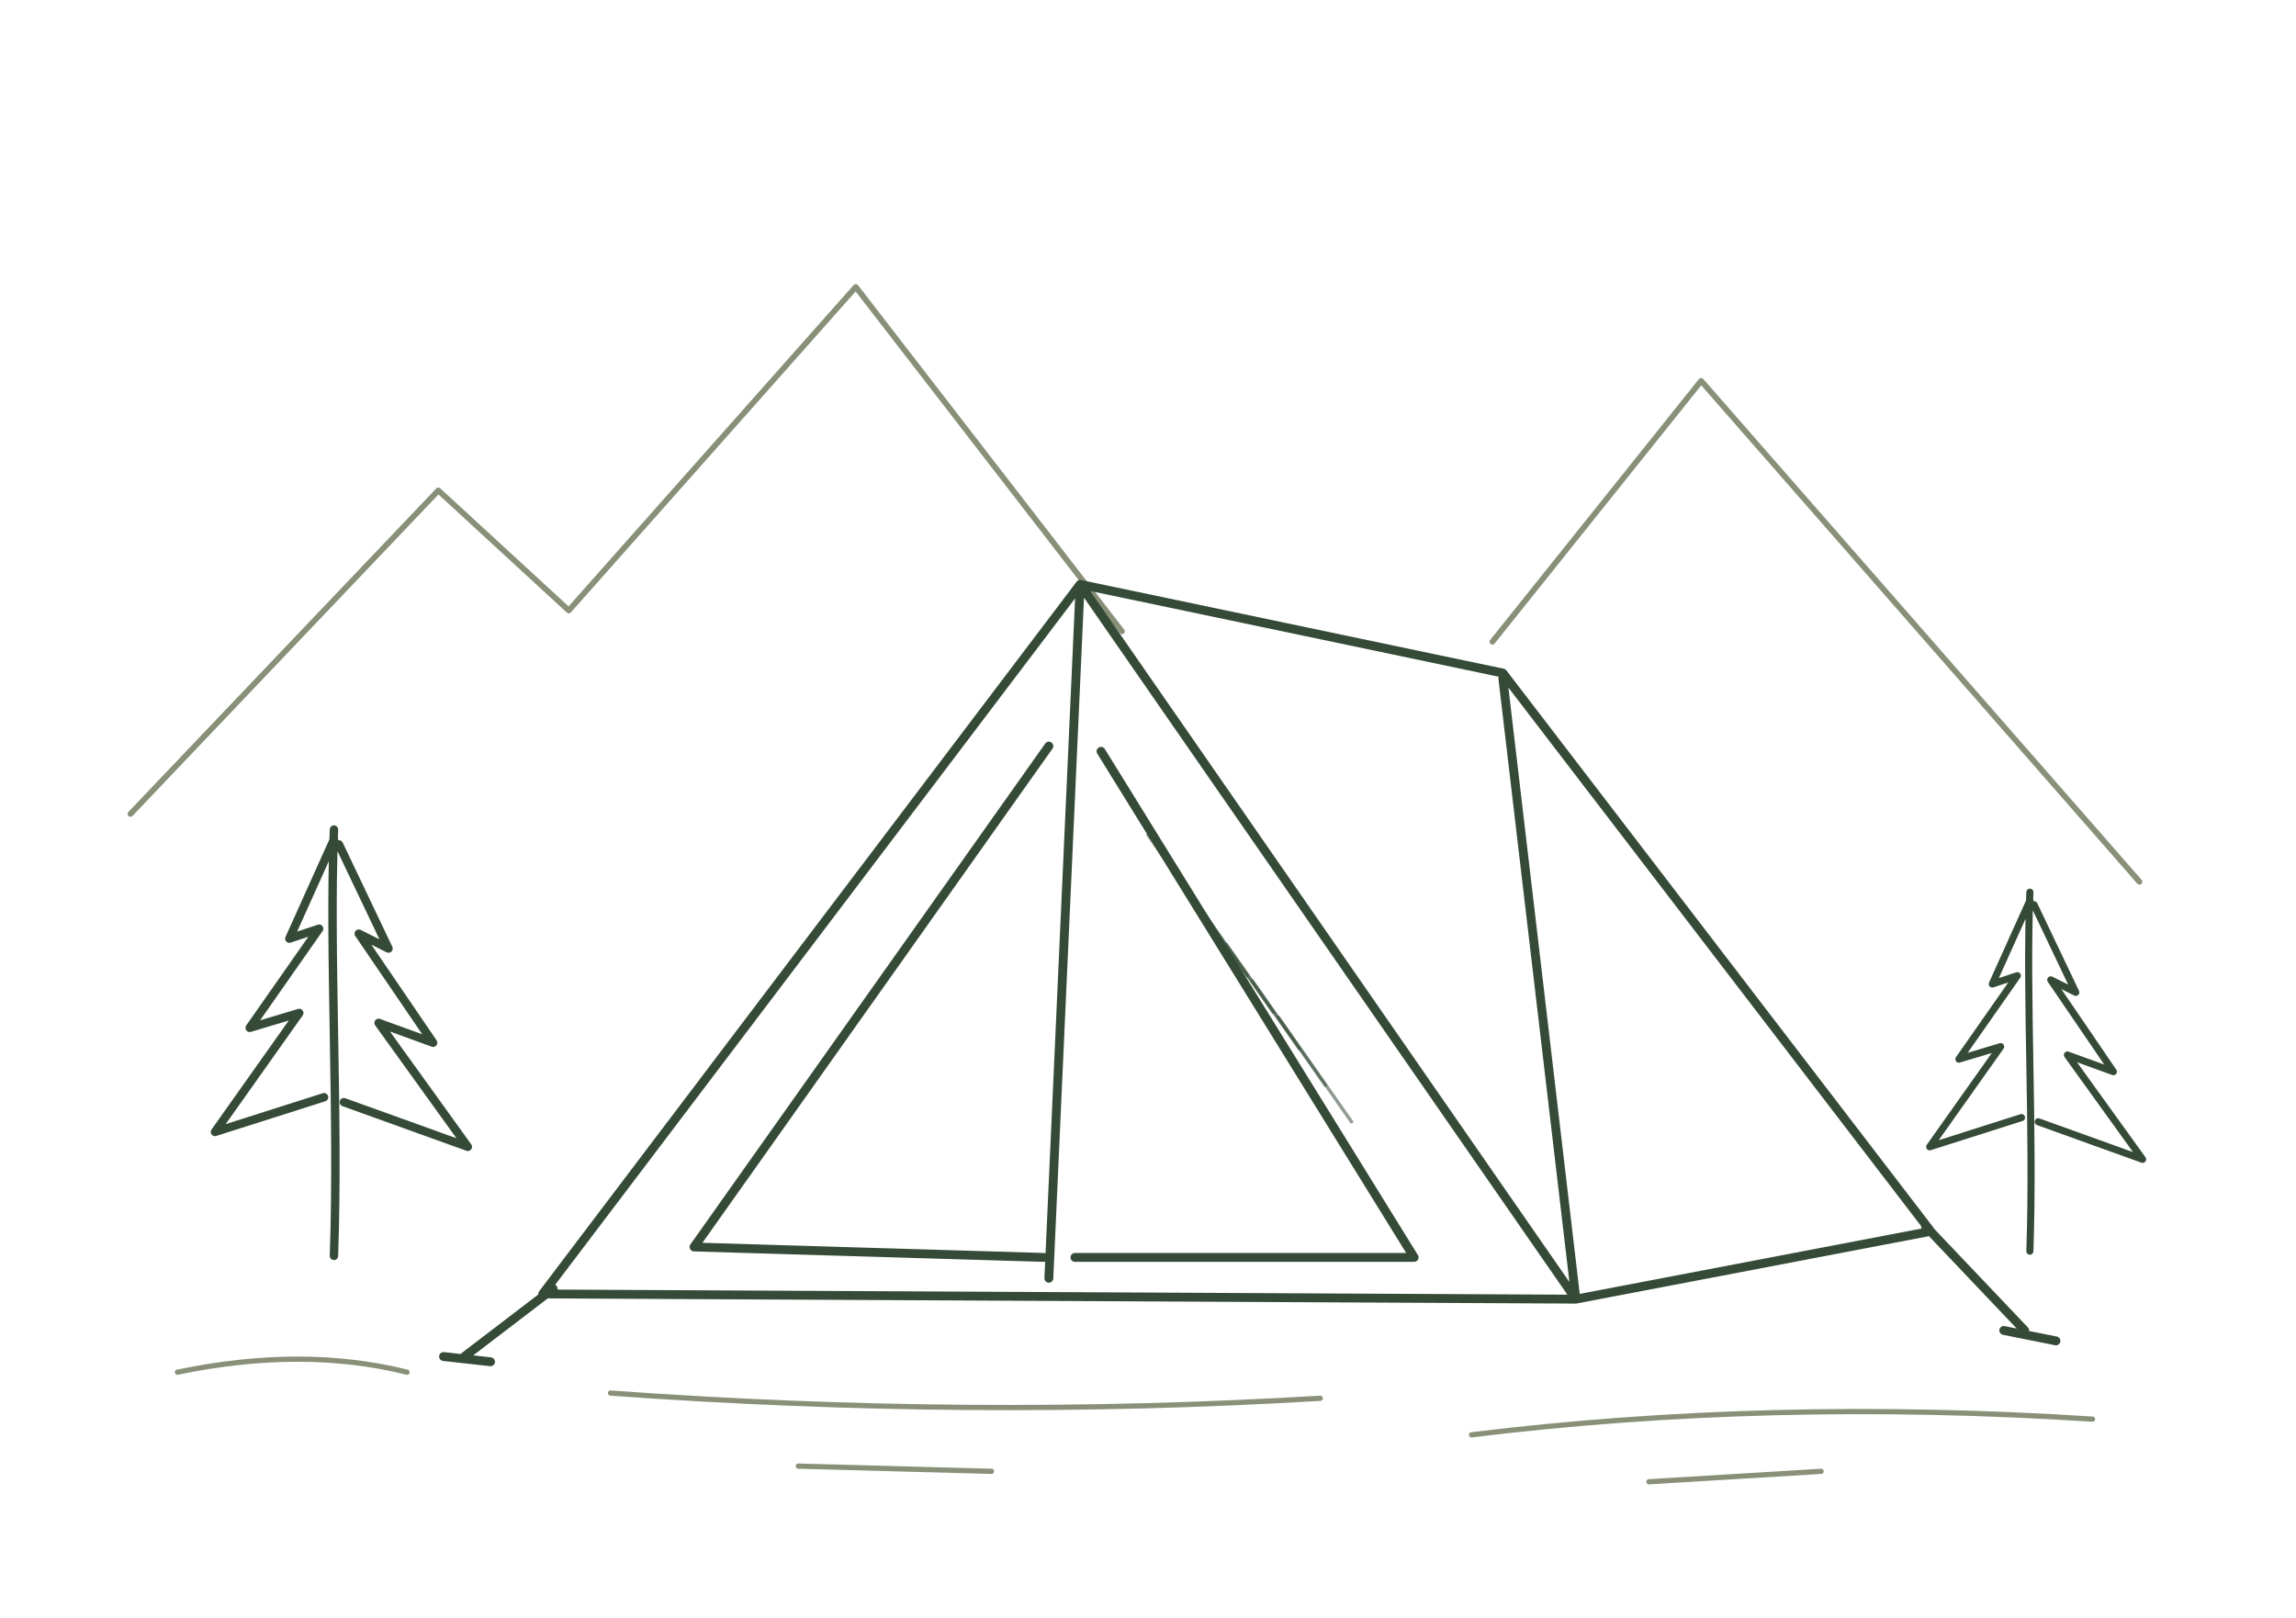
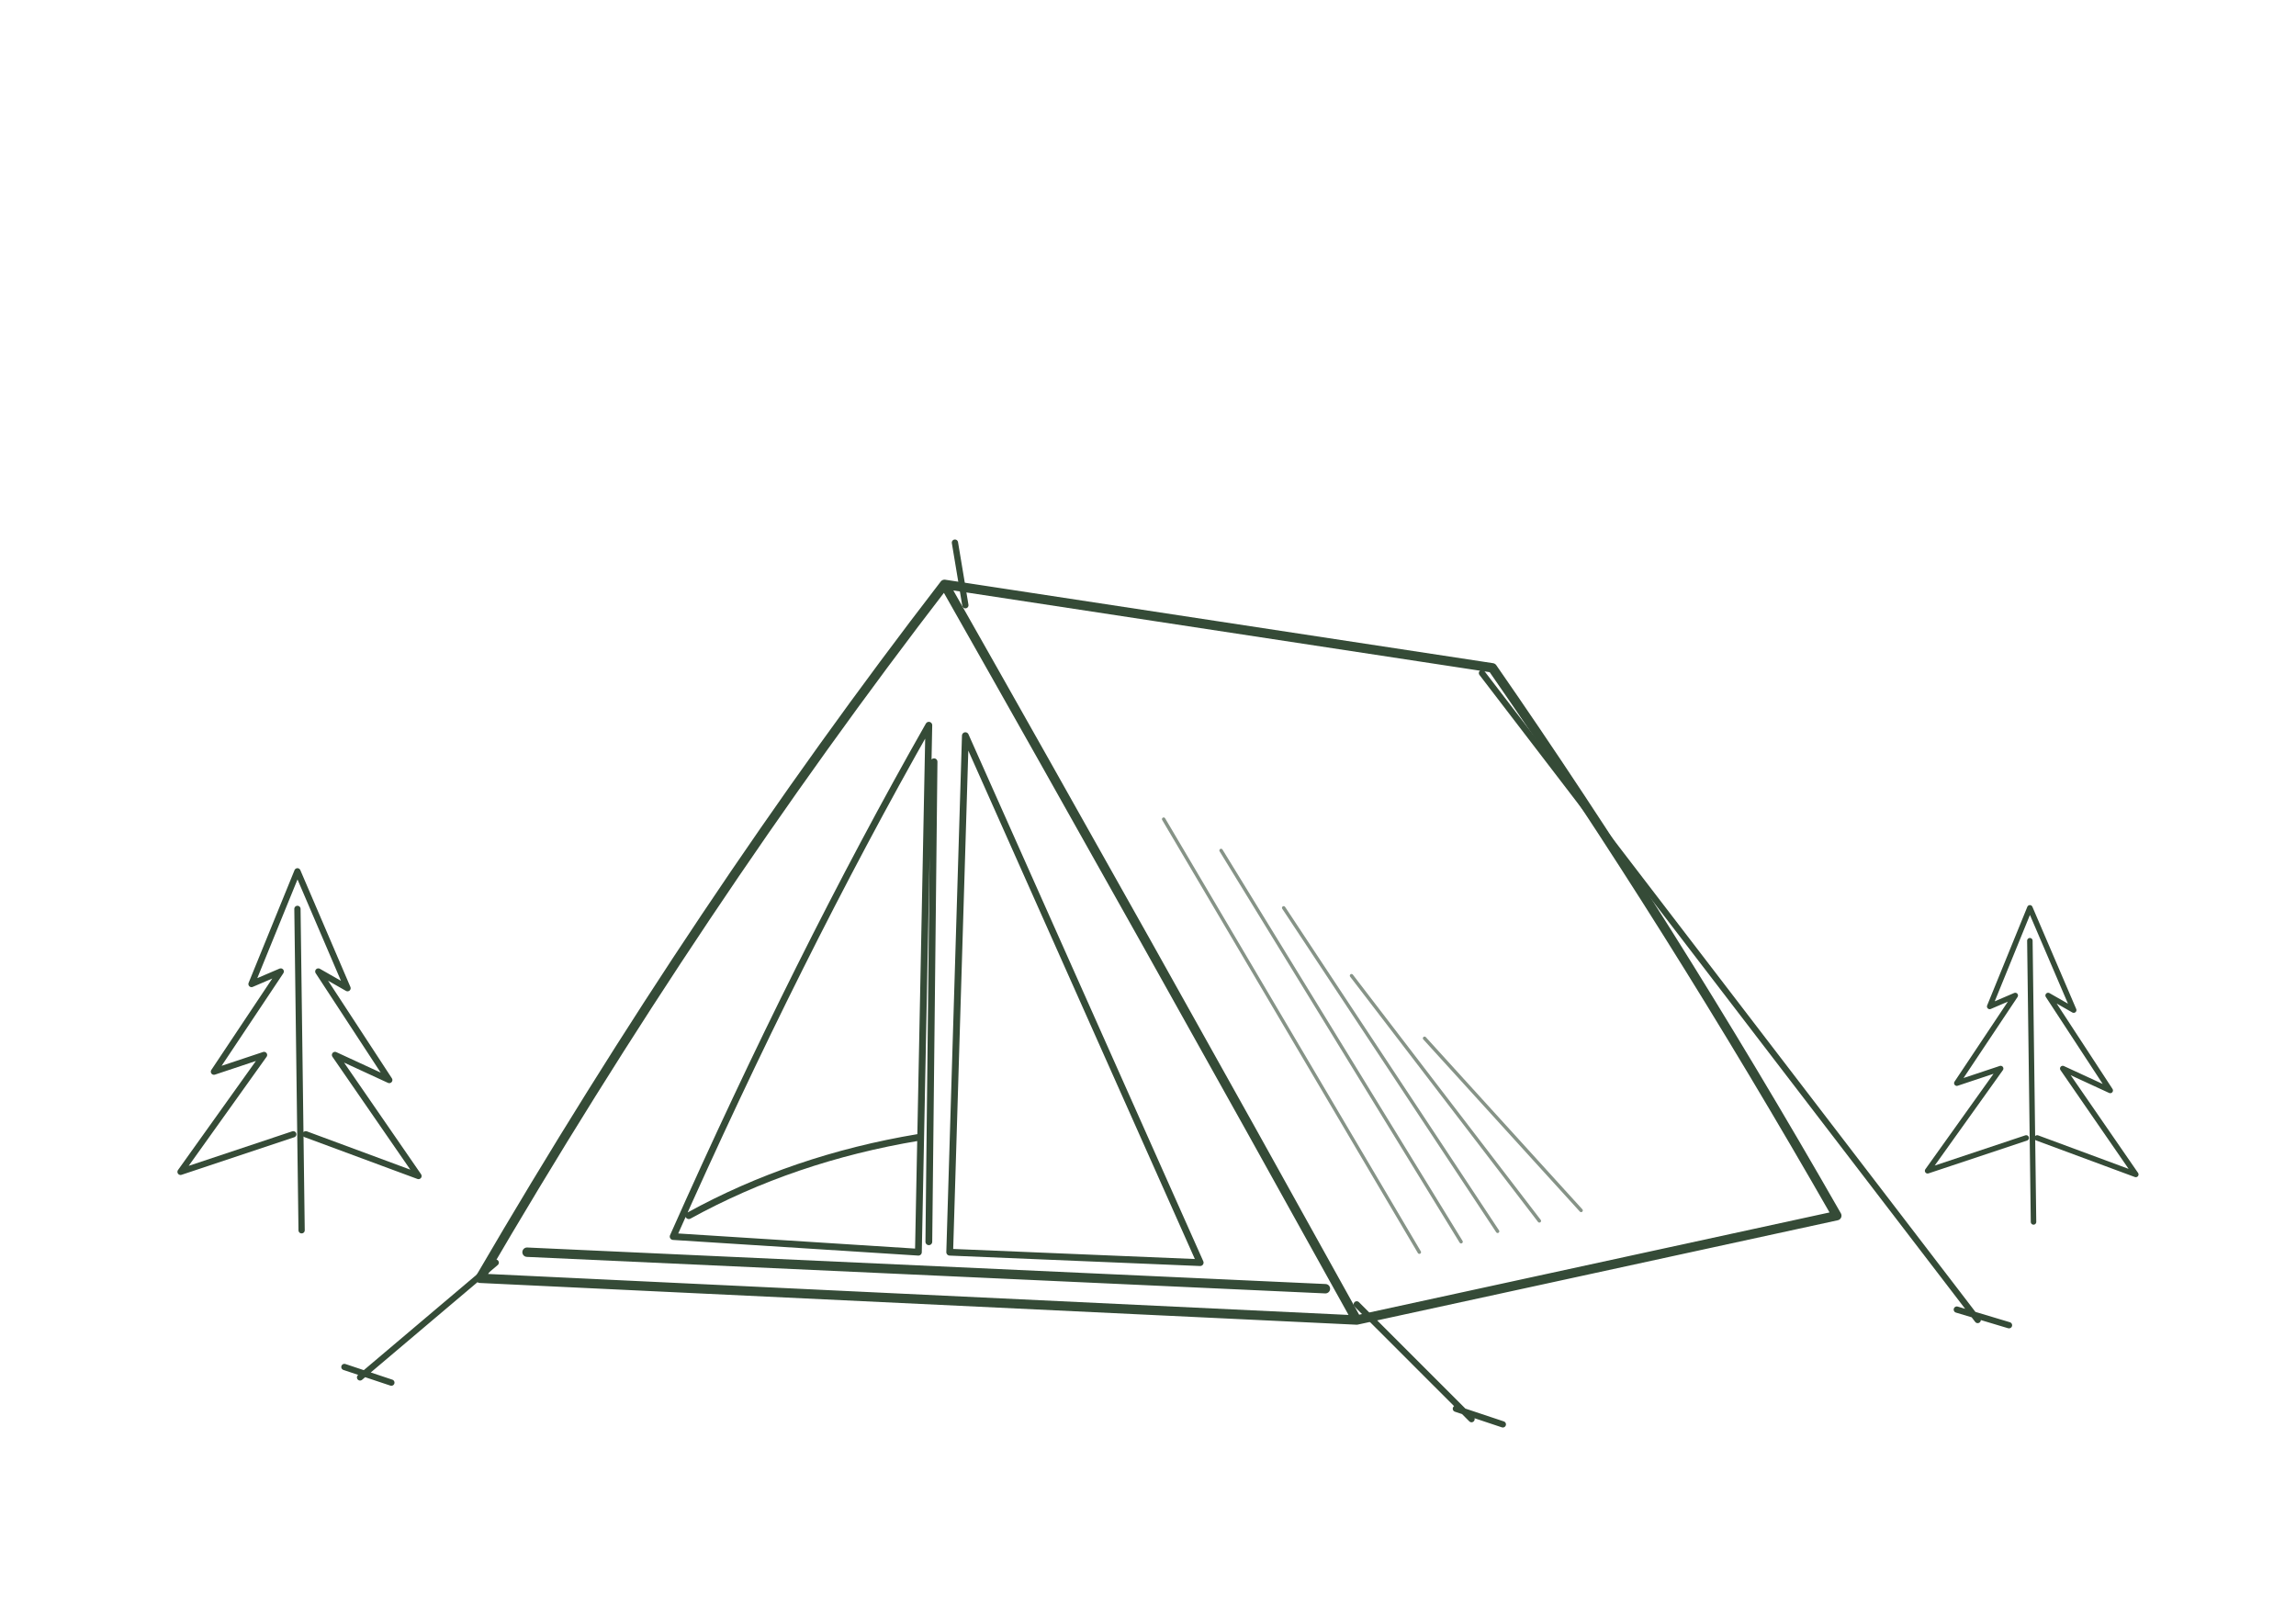
- <svg xmlns="http://www.w3.org/2000/svg" width="440" height="310" viewBox="0 0 440 310" fill="none" stroke="#354b37" stroke-width="1.7" stroke-linecap="round" stroke-linejoin="round">
-   <path d="M25 156L84 94 109 117 164 55 215 121 M286 123L326 73 410 169" stroke="#899078" stroke-width="1.1" />
-   <g transform="translate(64 159) scale(0.95)">
-     <path d="M0 0C-1 25 1 57 0 86 M0 2L-9 22 -3 20 -17 40 -7 37 -24 61 -2 54 M1 3L11 24 5 21 20 43 9 39 27 64 2 55" />
+ <svg xmlns="http://www.w3.org/2000/svg" width="440" height="310" viewBox="0 0 440 310" fill="none" stroke="#354b37" stroke-width="1.8" stroke-linecap="round" stroke-linejoin="round">
+   <g transform="translate(57 167) scale(0.8)">
+     <path d="M0 0L-11 27 -4 24 -20 48 -8 44 -28 72 -1 63 M0 0L12 28 5 24 22 50 9 44 29 73 2 63 M0 9L1 86" stroke-width="1.5" />
  </g>
-   <g transform="translate(389 171) scale(0.8)">
-     <path d="M0 0C-1 25 1 57 0 86 M0 2L-9 22 -3 20 -17 40 -7 37 -24 61 -2 54 M1 3L11 24 5 21 20 43 9 39 27 64 2 55" />
+   <g transform="translate(389 174) scale(0.7)">
+     <path d="M0 0L-11 27 -4 24 -20 48 -8 44 -28 72 -1 63 M0 0L12 28 5 24 22 50 9 44 29 73 2 63 M0 9L1 86" stroke-width="1.5" />
  </g>
-   <path d="M104 248L207 112 302 249 104 248Z M207 112L288 129 370 236 302 249 M207 112L201 245 M201 143L133 239 200 241 M211 144L271 241 206 241 M288 130L302 249 M106 247L89 260 M369 235L388 255 M85 260L94 261 M384 255L394 257" />
-   <path d="M220 160l14 20" stroke-width=".65" opacity=".55" />
-   <path d="M225 167l14 20" stroke-width=".65" opacity=".55" />
-   <path d="M230 174l14 20" stroke-width=".65" opacity=".55" />
-   <path d="M235 181l14 20" stroke-width=".65" opacity=".55" />
-   <path d="M240 188l14 20" stroke-width=".65" opacity=".55" />
-   <path d="M245 195l14 20" stroke-width=".65" opacity=".55" />
-   <path d="M34 263Q58 258 78 263 M117 267Q186 272 253 268 M282 275Q339 268 401 272 M153 281l37 1 M316 284l33-2" stroke="#899078" stroke-width="1" />
+   <path d="M92 245Q134 173 181 112 L286 128 Q320 177 352 233 L260 253 92 245Z M181 112Q219 179 260 253 M181 112L286 128 M101 240L254 247" />
+   <path d="M178 139Q153 183 129 237 L176 240Z M185 141L230 242 182 240Z M179 146L178 238 M132 233Q152 222 176 218" stroke-width="1.3" />
+   <path d="M185 116L183 104 M95 242L69 264 M284 129L379 253 M260 250L282 272 M66 262L75 265 M375 251L385 254 M279 270L288 273" stroke-width="1.2" />
+   <path d="M223 157L272 240 M234 163L280 238 M246 174L287 236 M259 187L295 234 M273 199L303 232" stroke-width=".65" opacity=".6" />
</svg>
